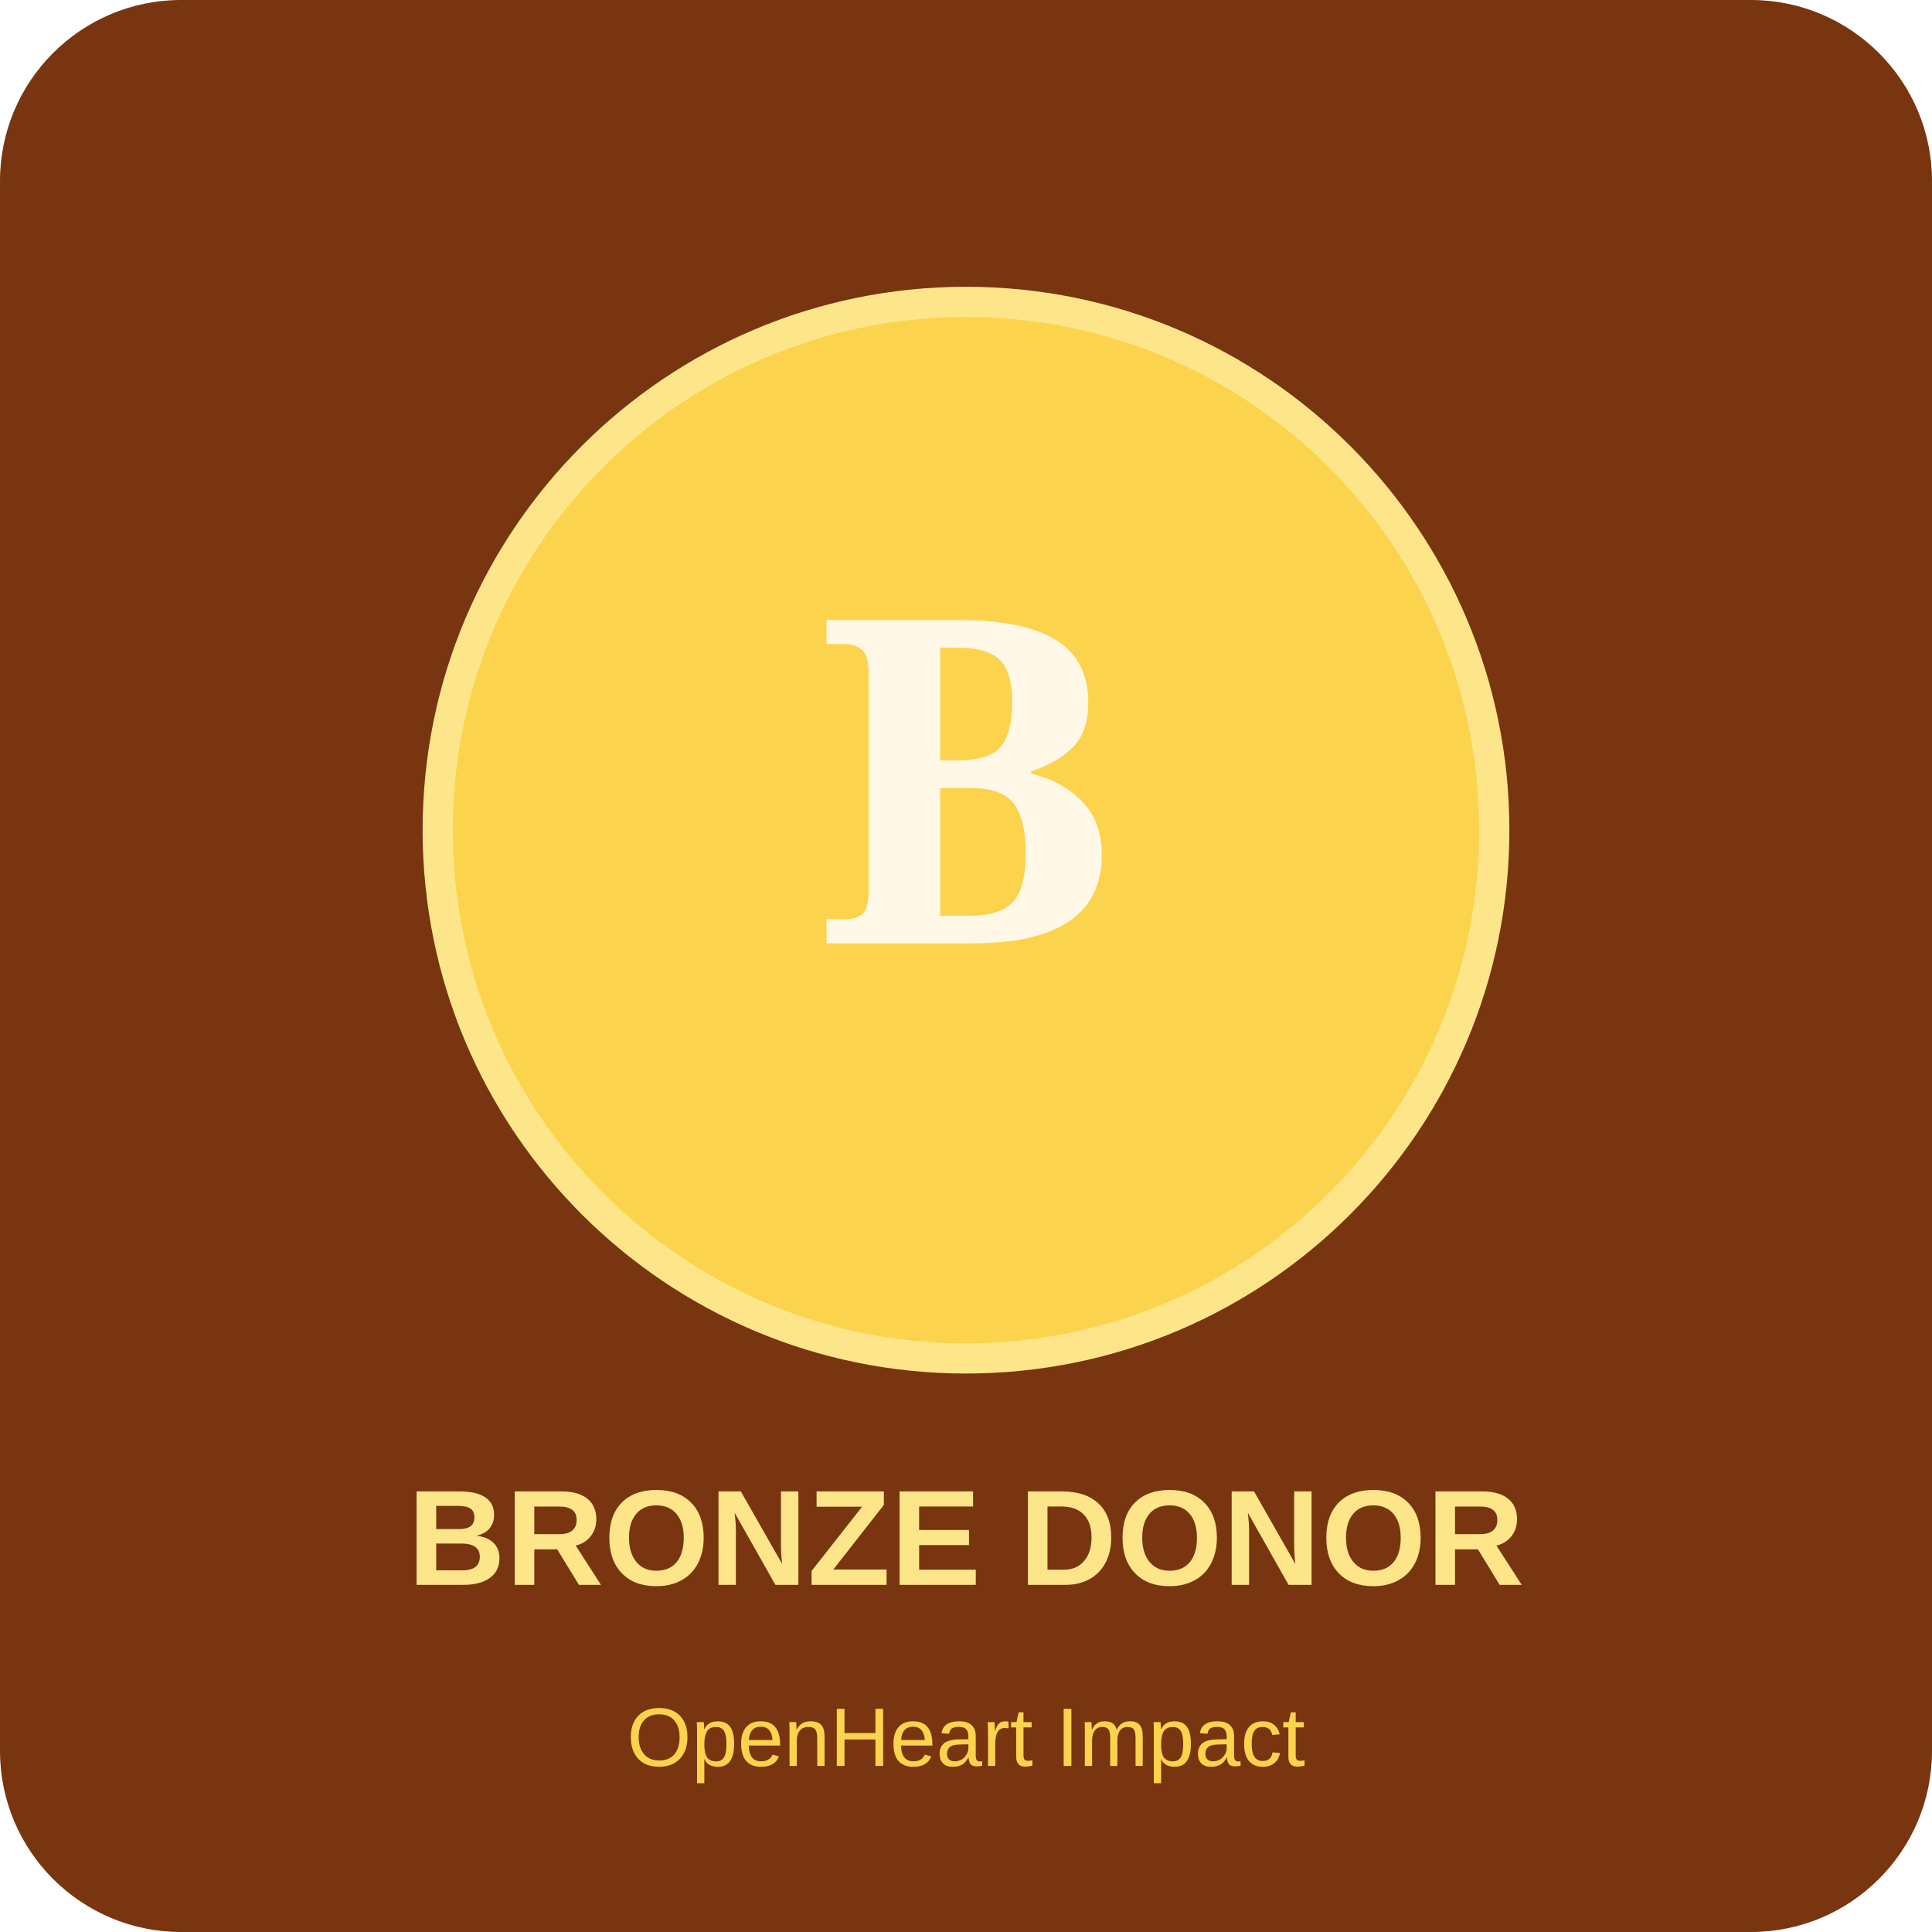
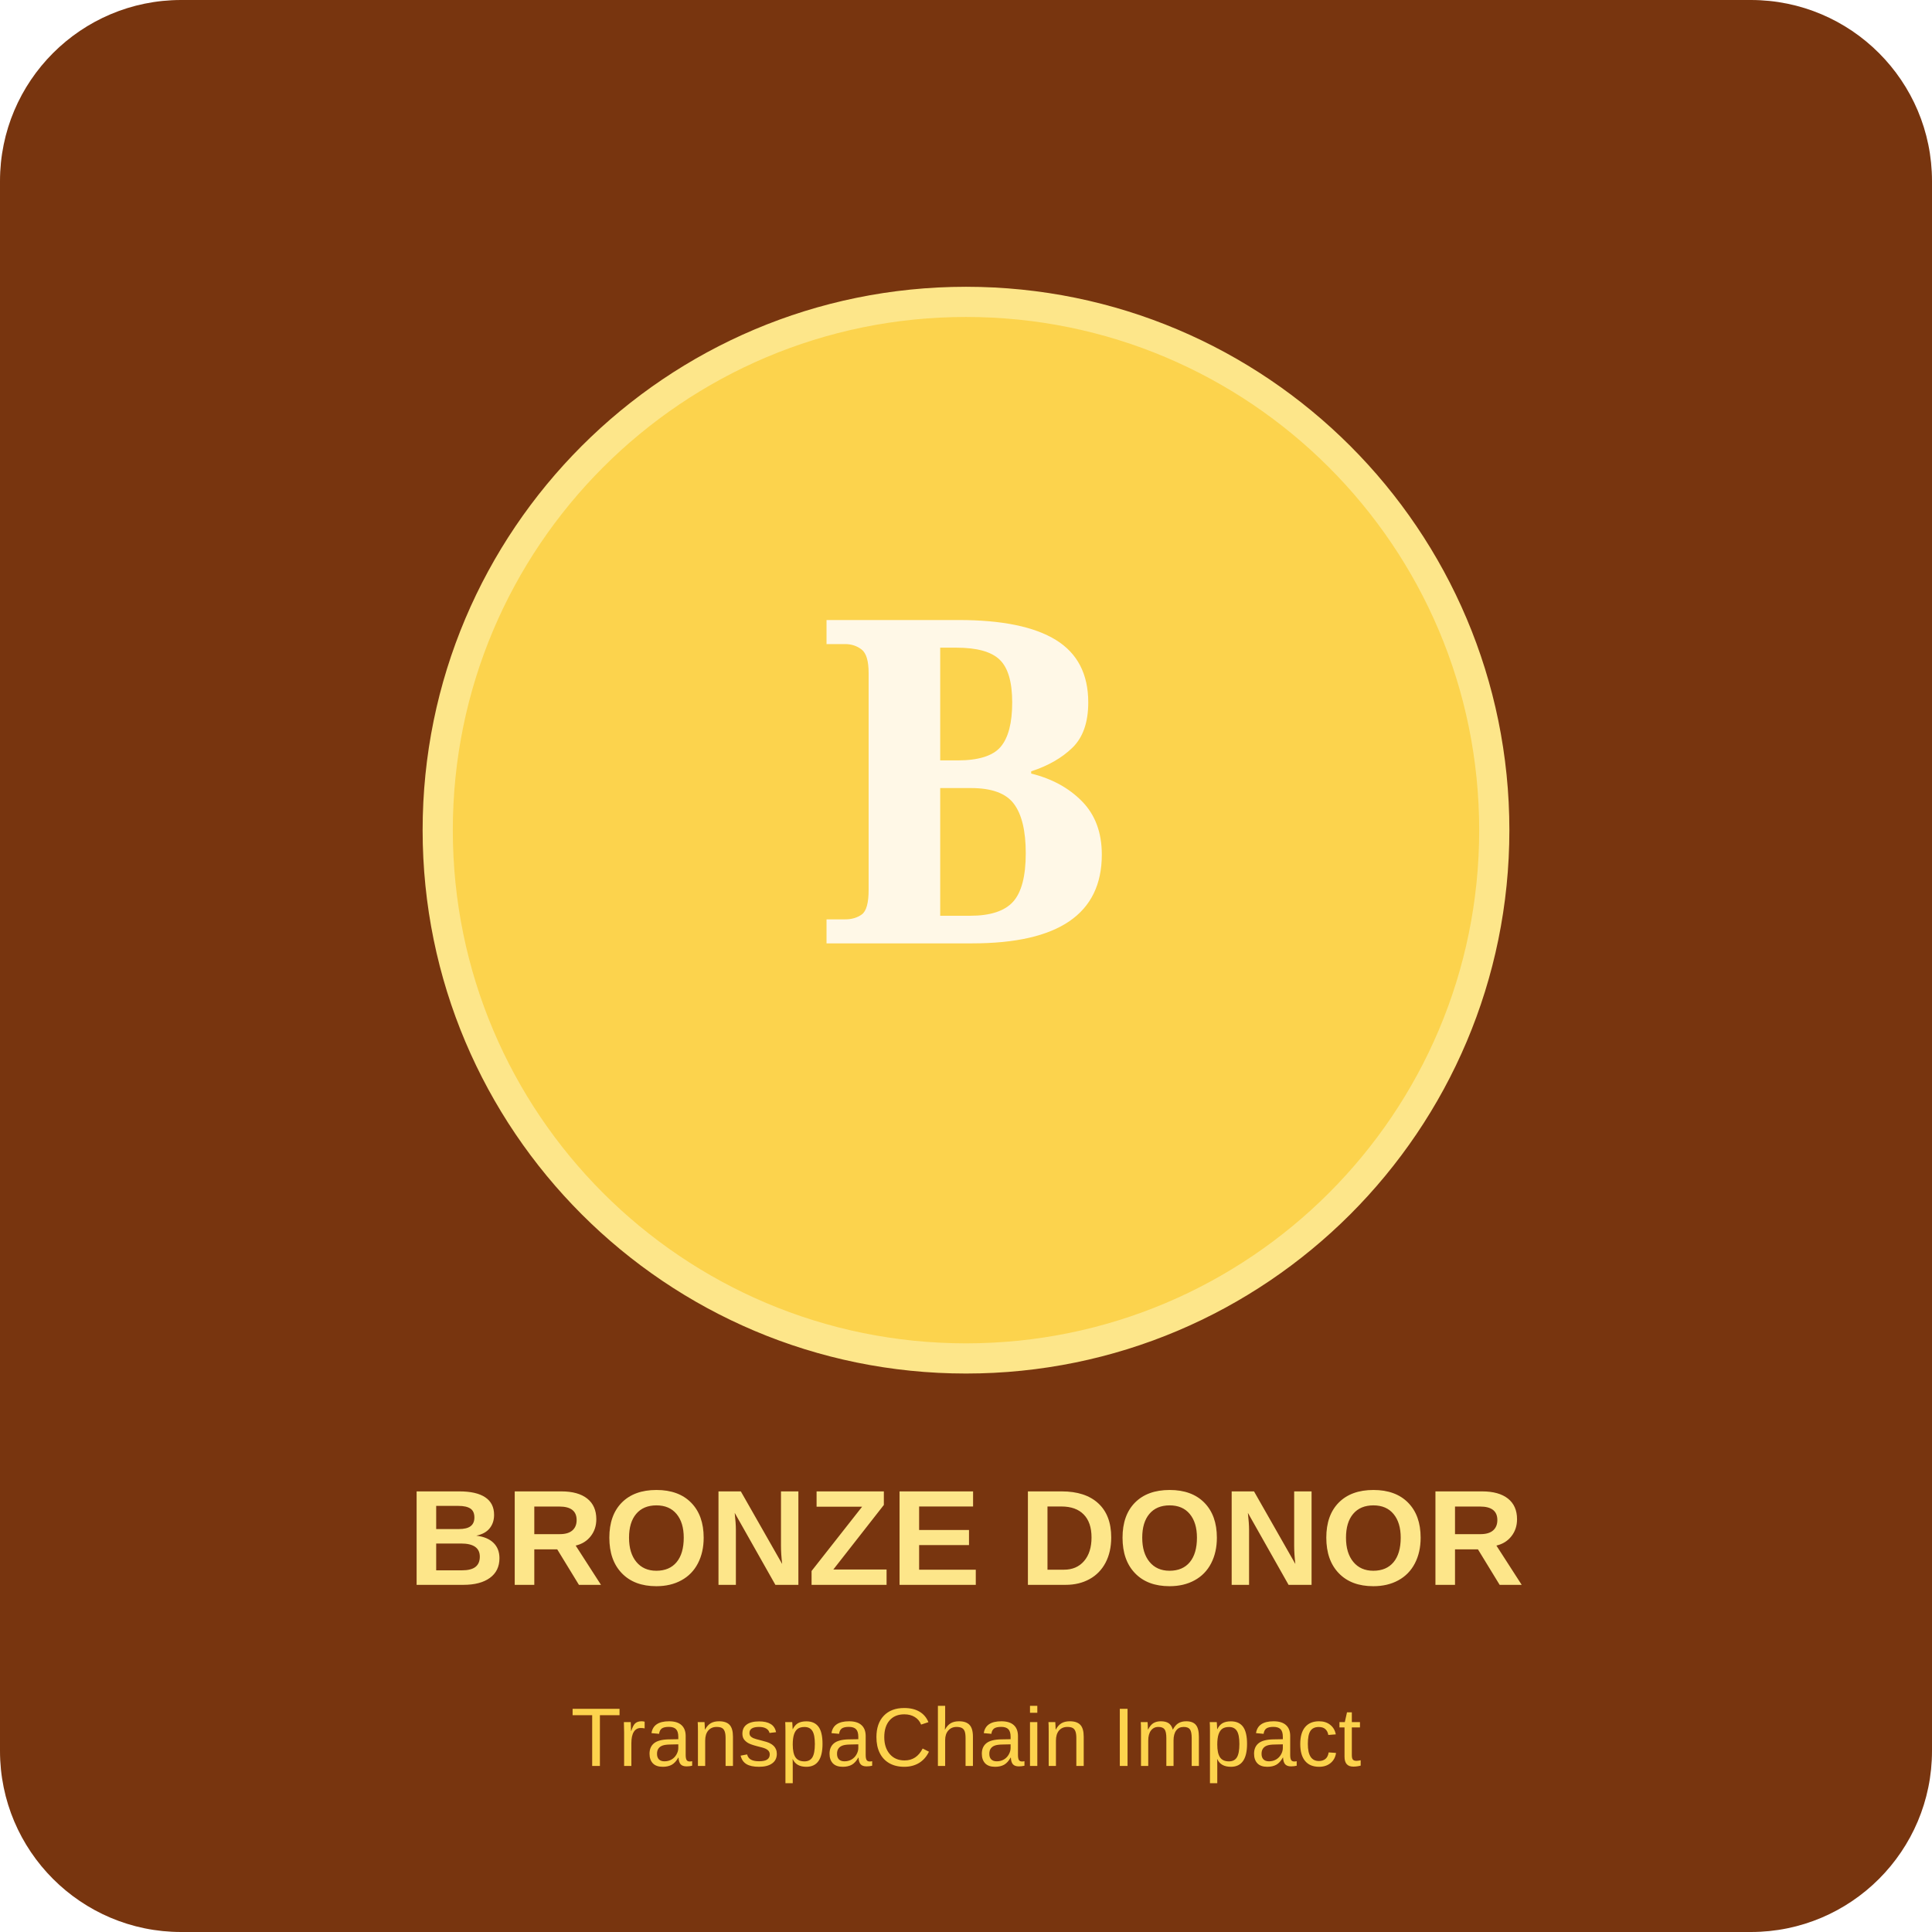
<svg xmlns="http://www.w3.org/2000/svg" viewBox="0 0 512 512" fill="none">
  <defs>
    <linearGradient id="bg" x1="0" y1="0" x2="512" y2="512">
      <stop offset="0%" stop-color="#78350f" />
      <stop offset="100%" stop-color="#451a03" />
    </linearGradient>
    <linearGradient id="medal" x1="156" y1="80" x2="356" y2="400">
      <stop offset="0%" stop-color="#fcd34d" />
      <stop offset="50%" stop-color="#b45309" />
      <stop offset="100%" stop-color="#78350f" />
    </linearGradient>
  </defs>
  <rect width="512" height="512" rx="48" fill="url(#bg)" />
  <circle cx="256" cy="220" r="140" fill="url(#medal)" stroke="#fde68a" stroke-width="8" />
  <text x="256" y="250" text-anchor="middle" font-family="Georgia,serif" font-size="120" font-weight="bold" fill="#fff8e7">B</text>
  <text x="256" y="420" text-anchor="middle" font-family="Arial,sans-serif" font-size="36" font-weight="bold" fill="#fde68a">BRONZE DONOR</text>
-   <text x="256" y="468" text-anchor="middle" font-family="Arial,sans-serif" font-size="22" fill="#fcd34d">OpenHeart Impact</text>
+   <text x="256" y="468" text-anchor="middle" font-family="Arial,sans-serif" font-size="22" fill="#fcd34d">TranspaChain Impact</text>
</svg>
